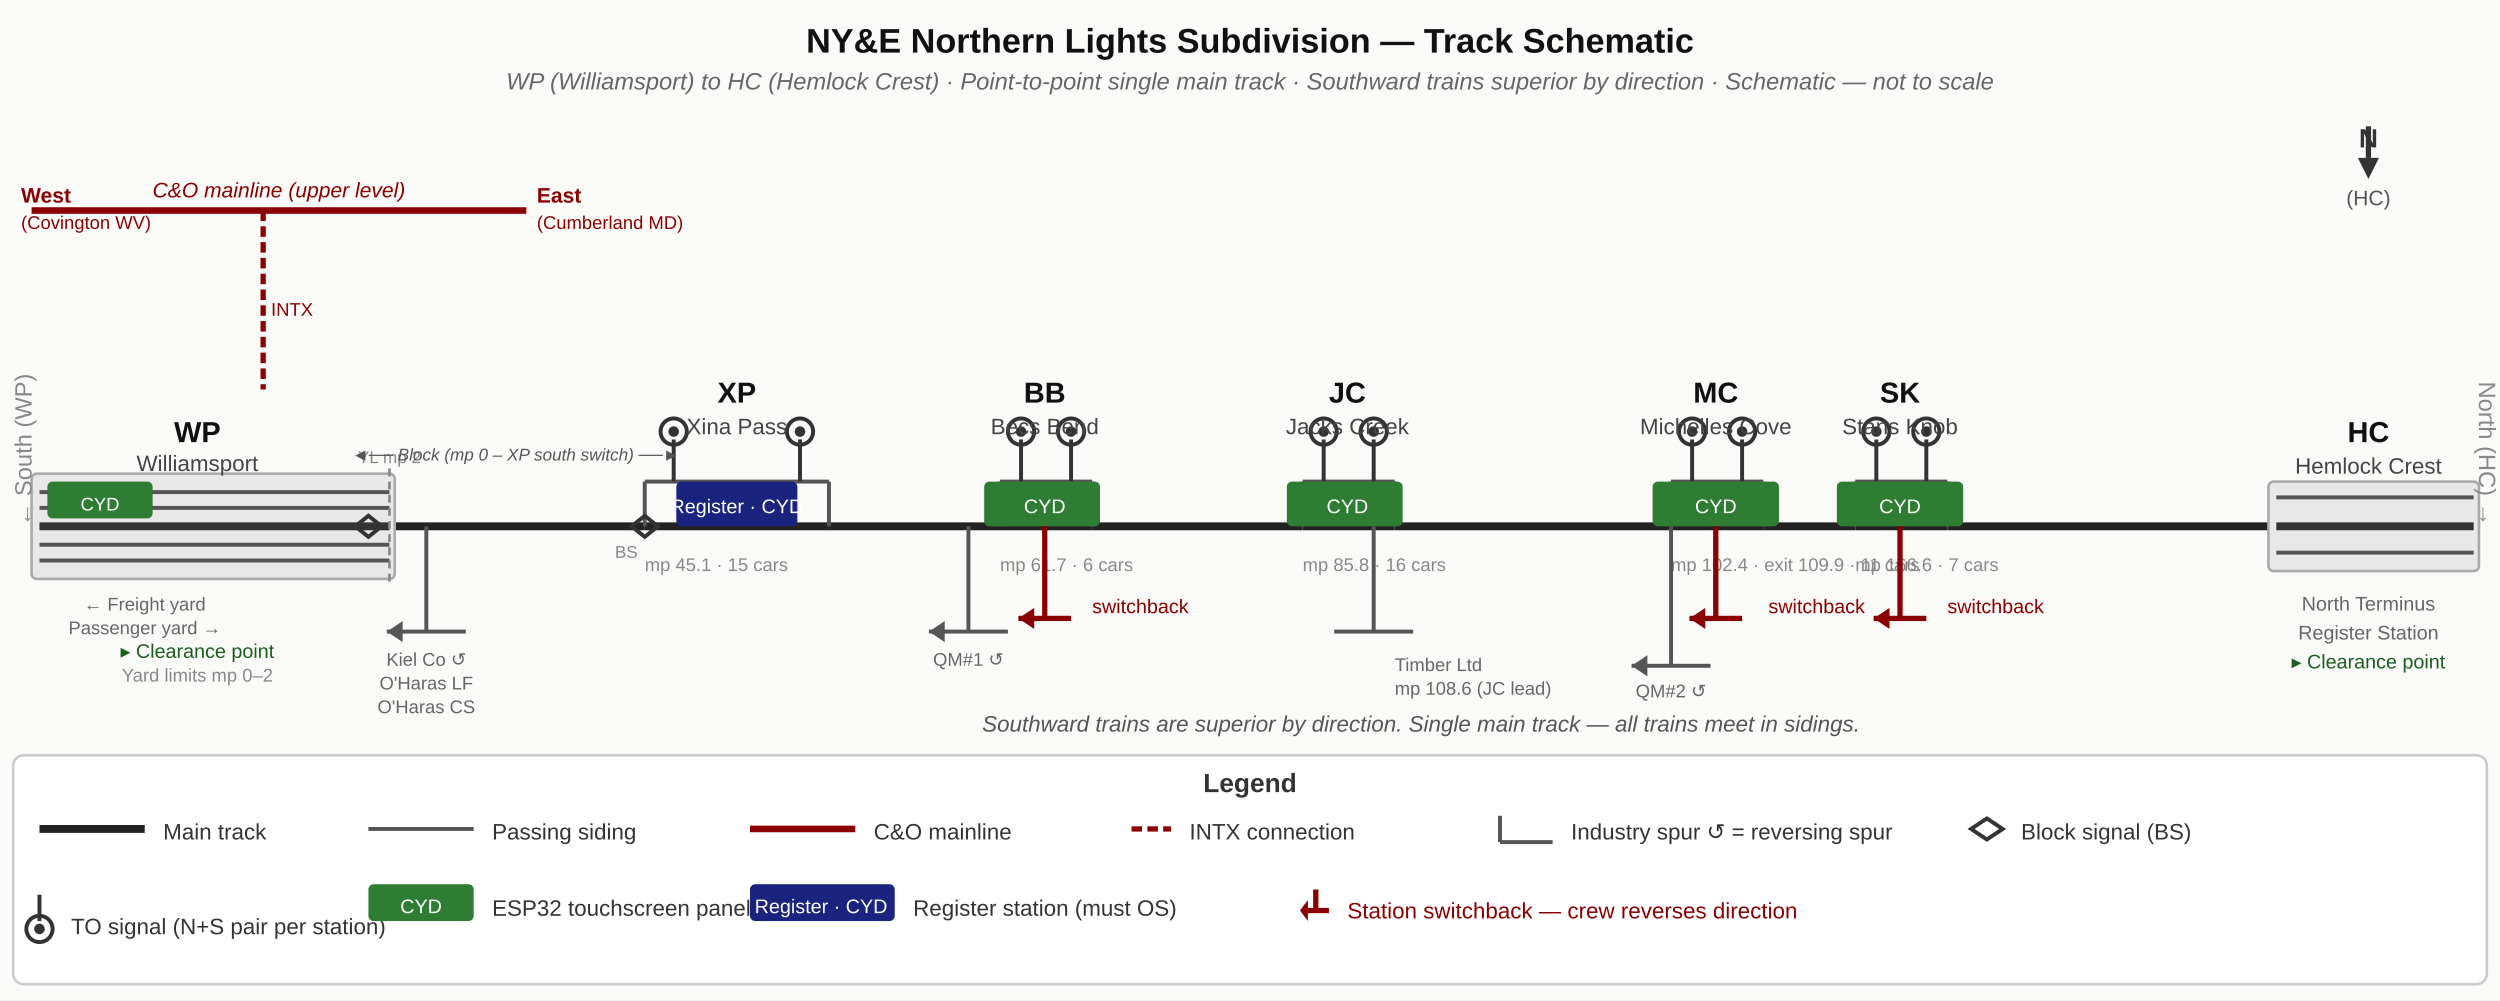
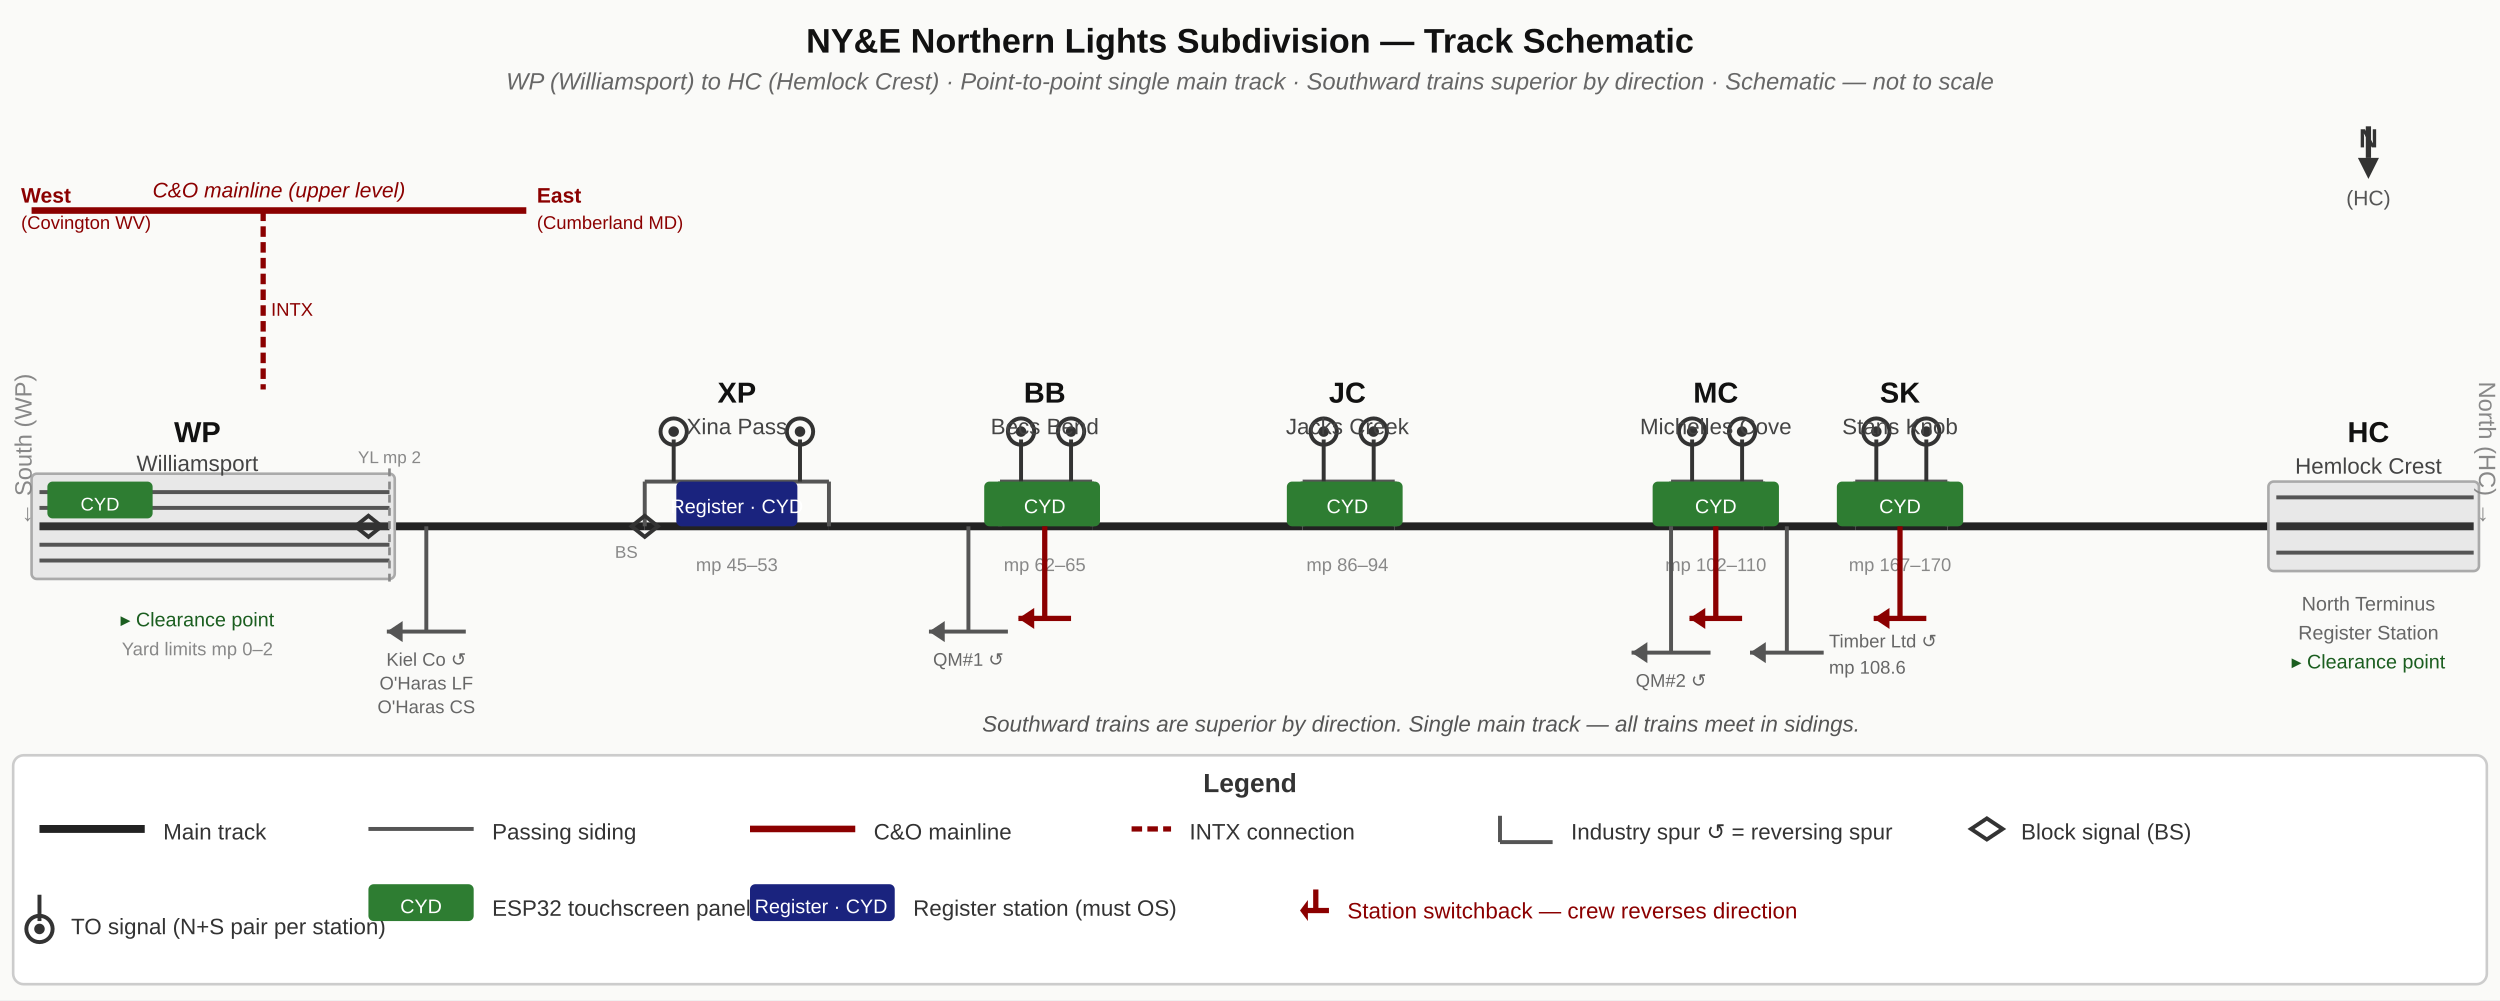
<svg xmlns="http://www.w3.org/2000/svg" viewBox="0 0 950 380" width="950" height="380">
  <defs>
    <style>text { font-family: Arial, Helvetica, sans-serif; }</style>
  </defs>
  <rect width="950" height="380" fill="#fafaf8" />
  <text x="475" y="20" text-anchor="middle" font-size="13" font-weight="bold" fill="#111">
    NY&amp;E Northern Lights Subdivision — Track Schematic
  </text>
  <text x="475" y="34" text-anchor="middle" font-size="9" fill="#666" font-style="italic">
    WP (Williamsport) to HC (Hemlock Crest) · Point-to-point single main track · Southward trains superior by direction · Schematic — not to scale
  </text>
  <line x1="12" y1="80" x2="200" y2="80" stroke="#8b0000" stroke-width="2.5" />
  <text x="8" y="77" text-anchor="start" font-size="8" fill="#8b0000" font-weight="bold">West</text>
  <text x="8" y="87" text-anchor="start" font-size="7" fill="#8b0000">(Covington WV)</text>
  <text x="204" y="77" text-anchor="start" font-size="8" fill="#8b0000" font-weight="bold">East</text>
  <text x="204" y="87" text-anchor="start" font-size="7" fill="#8b0000">(Cumberland MD)</text>
  <text x="106" y="75" text-anchor="middle" font-size="8" fill="#8b0000" font-style="italic">C&amp;O mainline (upper level)</text>
  <line x1="100" y1="80" x2="100" y2="148" stroke="#8b0000" stroke-width="2" stroke-dasharray="4,2" />
  <text x="103" y="120" font-size="7" fill="#8b0000">INTX</text>
  <line x1="148" y1="200" x2="245" y2="200" stroke="#222" stroke-width="3" />
  <line x1="315" y1="200" x2="380" y2="200" stroke="#222" stroke-width="3" />
  <line x1="415" y1="200" x2="495" y2="200" stroke="#222" stroke-width="3" />
  <line x1="530" y1="200" x2="635" y2="200" stroke="#222" stroke-width="3" />
  <line x1="670" y1="200" x2="705" y2="200" stroke="#222" stroke-width="3" />
  <line x1="740" y1="200" x2="862" y2="200" stroke="#222" stroke-width="3" />
  <text x="900" y="56" text-anchor="middle" font-size="10" font-weight="bold" fill="#333">N</text>
  <line x1="900" y1="60" x2="900" y2="48" stroke="#333" stroke-width="2" />
  <polygon points="896,60 900,68 904,60" fill="#333" />
  <text x="900" y="78" text-anchor="middle" font-size="8" fill="#555">(HC)</text>
  <rect x="12" y="180" width="138" height="40" rx="2" fill="#e8e8e8" stroke="#aaa" stroke-width="1" />
  <line x1="15" y1="187" x2="148" y2="187" stroke="#555" stroke-width="1.5" />
  <line x1="15" y1="193" x2="148" y2="193" stroke="#555" stroke-width="1.5" />
  <line x1="15" y1="200" x2="148" y2="200" stroke="#333" stroke-width="3" />
  <line x1="15" y1="207" x2="148" y2="207" stroke="#555" stroke-width="1.5" />
  <line x1="15" y1="213" x2="148" y2="213" stroke="#555" stroke-width="1.5" />
  <line x1="148" y1="178" x2="148" y2="222" stroke="#888" stroke-width="1" stroke-dasharray="3,2" />
  <text x="148" y="176" text-anchor="middle" font-size="6.5" fill="#888">YL mp 2</text>
  <polygon points="140,196 145,200 140,204 135,200" fill="none" stroke="#333" stroke-width="1.5" />
  <text x="75" y="168" text-anchor="middle" font-size="11" font-weight="bold" fill="#111">WP</text>
  <text x="75" y="179" text-anchor="middle" font-size="8.5" fill="#444">Williamsport</text>
-   <text x="55" y="232" text-anchor="middle" font-size="7" fill="#666">← Freight yard</text>
-   <text x="55" y="241" text-anchor="middle" font-size="7" fill="#666">Passenger yard →</text>
-   <text x="75" y="250" text-anchor="middle" font-size="7.5" fill="#1b5e20">▸ Clearance point</text>
-   <text x="75" y="259" text-anchor="middle" font-size="7" fill="#888">Yard limits mp 0–2</text>
+   <text x="75" y="238" text-anchor="middle" font-size="7.5" fill="#1b5e20">▸ Clearance point</text>
+   <text x="75" y="249" text-anchor="middle" font-size="7" fill="#888">Yard limits mp 0–2</text>
  <rect x="18" y="183" width="40" height="14" rx="2" fill="#2e7d32" />
  <text x="38" y="194" text-anchor="middle" font-size="7" fill="white">CYD</text>
  <line x1="162" y1="200" x2="162" y2="240" stroke="#555" stroke-width="1.5" />
  <line x1="147" y1="240" x2="177" y2="240" stroke="#555" stroke-width="1.5" />
  <polygon points="153,236 147,240 153,244" fill="#555" />
  <text x="162" y="253" text-anchor="middle" font-size="7" fill="#666">Kiel Co ↺</text>
  <text x="162" y="262" text-anchor="middle" font-size="7" fill="#666">O'Haras LF</text>
  <text x="162" y="271" text-anchor="middle" font-size="7" fill="#666">O'Haras CS</text>
  <line x1="245" y1="183" x2="315" y2="183" stroke="#555" stroke-width="1.5" />
  <line x1="245" y1="200" x2="315" y2="200" stroke="#222" stroke-width="3" />
  <line x1="245" y1="183" x2="245" y2="200" stroke="#555" stroke-width="1.5" />
  <line x1="315" y1="183" x2="315" y2="200" stroke="#555" stroke-width="1.5" />
  <polygon points="245,196 250,200 245,204 240,200" fill="none" stroke="#333" stroke-width="1.5" />
  <text x="238" y="212" text-anchor="middle" font-size="6.5" fill="#888">BS</text>
  <line x1="256" y1="183" x2="256" y2="167" stroke="#333" stroke-width="1.5" />
  <circle cx="256" cy="164" r="5" fill="none" stroke="#333" stroke-width="1.5" />
  <circle cx="256" cy="164" r="2" fill="#333" />
  <line x1="304" y1="183" x2="304" y2="167" stroke="#333" stroke-width="1.5" />
  <circle cx="304" cy="164" r="5" fill="none" stroke="#333" stroke-width="1.5" />
  <circle cx="304" cy="164" r="2" fill="#333" />
  <text x="280" y="153" text-anchor="middle" font-size="11" font-weight="bold" fill="#111">XP</text>
  <text x="280" y="165" text-anchor="middle" font-size="8.5" fill="#444">Xina Pass</text>
  <rect x="257" y="183" width="46" height="17" rx="2" fill="#1a237e" />
  <text x="280" y="195" text-anchor="middle" font-size="7.5" fill="white">Register · CYD</text>
-   <text x="245" y="217" font-size="7" fill="#888">mp 45.1 · 15 cars</text>
-   <text x="196" y="175" text-anchor="middle" font-size="6.5" fill="#555" font-style="italic">◄── Block (mp 0 – XP south switch) ──►</text>
+   <text x="280" y="217" text-anchor="middle" font-size="7" fill="#888">mp 45–53</text>
  <line x1="368" y1="200" x2="368" y2="240" stroke="#555" stroke-width="1.5" />
  <line x1="353" y1="240" x2="383" y2="240" stroke="#555" stroke-width="1.5" />
  <polygon points="359,236 353,240 359,244" fill="#555" />
  <text x="368" y="253" text-anchor="middle" font-size="7" fill="#666">QM#1 ↺</text>
  <line x1="380" y1="183" x2="415" y2="183" stroke="#555" stroke-width="1.5" />
  <line x1="380" y1="200" x2="415" y2="200" stroke="#222" stroke-width="3" />
  <line x1="380" y1="183" x2="380" y2="200" stroke="#555" stroke-width="1.5" />
  <line x1="415" y1="183" x2="415" y2="200" stroke="#555" stroke-width="1.5" />
  <line x1="388" y1="183" x2="388" y2="167" stroke="#333" stroke-width="1.5" />
  <circle cx="388" cy="164" r="5" fill="none" stroke="#333" stroke-width="1.5" />
  <circle cx="388" cy="164" r="2" fill="#333" />
  <line x1="407" y1="183" x2="407" y2="167" stroke="#333" stroke-width="1.5" />
  <circle cx="407" cy="164" r="5" fill="none" stroke="#333" stroke-width="1.5" />
  <circle cx="407" cy="164" r="2" fill="#333" />
  <text x="397" y="153" text-anchor="middle" font-size="11" font-weight="bold" fill="#111">BB</text>
  <text x="397" y="165" text-anchor="middle" font-size="8.5" fill="#444">Becs Bend</text>
  <rect x="374" y="183" width="44" height="17" rx="2" fill="#2e7d32" />
  <text x="397" y="195" text-anchor="middle" font-size="7.5" fill="white">CYD</text>
-   <text x="380" y="217" font-size="7" fill="#888">mp 61.7 · 6 cars</text>
+   <text x="397" y="217" text-anchor="middle" font-size="7" fill="#888">mp 62–65</text>
  <line x1="397" y1="200" x2="397" y2="235" stroke="#8b0000" stroke-width="2" />
  <line x1="387" y1="235" x2="407" y2="235" stroke="#8b0000" stroke-width="2" />
  <polygon points="393,231 387,235 393,239" fill="#8b0000" />
-   <text x="415" y="233" font-size="7.5" fill="#8b0000">switchback</text>
  <line x1="495" y1="183" x2="530" y2="183" stroke="#555" stroke-width="1.5" />
  <line x1="495" y1="200" x2="530" y2="200" stroke="#222" stroke-width="3" />
  <line x1="495" y1="183" x2="495" y2="200" stroke="#555" stroke-width="1.5" />
  <line x1="530" y1="183" x2="530" y2="200" stroke="#555" stroke-width="1.5" />
  <line x1="503" y1="183" x2="503" y2="167" stroke="#333" stroke-width="1.5" />
  <circle cx="503" cy="164" r="5" fill="none" stroke="#333" stroke-width="1.5" />
  <circle cx="503" cy="164" r="2" fill="#333" />
  <line x1="522" y1="183" x2="522" y2="167" stroke="#333" stroke-width="1.5" />
  <circle cx="522" cy="164" r="5" fill="none" stroke="#333" stroke-width="1.5" />
  <circle cx="522" cy="164" r="2" fill="#333" />
  <text x="512" y="153" text-anchor="middle" font-size="11" font-weight="bold" fill="#111">JC</text>
  <text x="512" y="165" text-anchor="middle" font-size="8.5" fill="#444">Jacks Creek</text>
  <rect x="489" y="183" width="44" height="17" rx="2" fill="#2e7d32" />
  <text x="512" y="195" text-anchor="middle" font-size="7.5" fill="white">CYD</text>
-   <text x="495" y="217" font-size="7" fill="#888">mp 85.8 · 16 cars</text>
-   <line x1="522" y1="200" x2="522" y2="240" stroke="#555" stroke-width="1.5" />
-   <line x1="507" y1="240" x2="537" y2="240" stroke="#555" stroke-width="1.5" />
-   <text x="530" y="255" font-size="7" fill="#666">Timber Ltd</text>
-   <text x="530" y="264" font-size="7" fill="#666">mp 108.6 (JC lead)</text>
+   <text x="512" y="217" text-anchor="middle" font-size="7" fill="#888">mp 86–94</text>
  <line x1="635" y1="183" x2="670" y2="183" stroke="#555" stroke-width="1.5" />
  <line x1="635" y1="200" x2="670" y2="200" stroke="#222" stroke-width="3" />
  <line x1="635" y1="183" x2="635" y2="200" stroke="#555" stroke-width="1.5" />
  <line x1="670" y1="183" x2="670" y2="200" stroke="#555" stroke-width="1.5" />
  <line x1="643" y1="183" x2="643" y2="167" stroke="#333" stroke-width="1.5" />
  <circle cx="643" cy="164" r="5" fill="none" stroke="#333" stroke-width="1.5" />
  <circle cx="643" cy="164" r="2" fill="#333" />
  <line x1="662" y1="183" x2="662" y2="167" stroke="#333" stroke-width="1.5" />
  <circle cx="662" cy="164" r="5" fill="none" stroke="#333" stroke-width="1.5" />
  <circle cx="662" cy="164" r="2" fill="#333" />
  <text x="652" y="153" text-anchor="middle" font-size="11" font-weight="bold" fill="#111">MC</text>
  <text x="652" y="165" text-anchor="middle" font-size="8.5" fill="#444">Michelles Cove</text>
  <rect x="628" y="183" width="48" height="17" rx="2" fill="#2e7d32" />
  <text x="652" y="195" text-anchor="middle" font-size="7.5" fill="white">CYD</text>
-   <text x="635" y="217" font-size="7" fill="#888">mp 102.4 · exit 109.9 · 11 cars</text>
+   <text x="652" y="217" text-anchor="middle" font-size="7" fill="#888">mp 102–110</text>
  <line x1="652" y1="200" x2="652" y2="235" stroke="#8b0000" stroke-width="2" />
  <line x1="642" y1="235" x2="662" y2="235" stroke="#8b0000" stroke-width="2" />
  <polygon points="648,231 642,235 648,239" fill="#8b0000" />
-   <text x="672" y="233" font-size="7.5" fill="#8b0000">switchback</text>
-   <line x1="635" y1="200" x2="635" y2="253" stroke="#555" stroke-width="1.5" />
-   <line x1="620" y1="253" x2="650" y2="253" stroke="#555" stroke-width="1.5" />
-   <polygon points="626,249 620,253 626,257" fill="#555" />
-   <text x="635" y="265" text-anchor="middle" font-size="7" fill="#666">QM#2 ↺</text>
+   <line x1="635" y1="200" x2="635" y2="248" stroke="#555" stroke-width="1.5" />
+   <line x1="620" y1="248" x2="650" y2="248" stroke="#555" stroke-width="1.5" />
+   <polygon points="626,244 620,248 626,252" fill="#555" />
+   <text x="635" y="261" text-anchor="middle" font-size="7" fill="#666">QM#2 ↺</text>
+   <line x1="679" y1="200" x2="679" y2="248" stroke="#555" stroke-width="1.5" />
+   <line x1="665" y1="248" x2="693" y2="248" stroke="#555" stroke-width="1.5" />
+   <polygon points="671,244 665,248 671,252" fill="#555" />
+   <text x="695" y="246" font-size="7" fill="#666">Timber Ltd ↺</text>
+   <text x="695" y="256" font-size="7" fill="#666">mp 108.6</text>
  <line x1="705" y1="183" x2="740" y2="183" stroke="#555" stroke-width="1.5" />
  <line x1="705" y1="200" x2="740" y2="200" stroke="#222" stroke-width="3" />
  <line x1="705" y1="183" x2="705" y2="200" stroke="#555" stroke-width="1.5" />
  <line x1="740" y1="183" x2="740" y2="200" stroke="#555" stroke-width="1.5" />
  <line x1="713" y1="183" x2="713" y2="167" stroke="#333" stroke-width="1.5" />
  <circle cx="713" cy="164" r="5" fill="none" stroke="#333" stroke-width="1.5" />
  <circle cx="713" cy="164" r="2" fill="#333" />
  <line x1="732" y1="183" x2="732" y2="167" stroke="#333" stroke-width="1.5" />
  <circle cx="732" cy="164" r="5" fill="none" stroke="#333" stroke-width="1.5" />
  <circle cx="732" cy="164" r="2" fill="#333" />
  <text x="722" y="153" text-anchor="middle" font-size="11" font-weight="bold" fill="#111">SK</text>
  <text x="722" y="165" text-anchor="middle" font-size="8.5" fill="#444">Stans Knob</text>
  <rect x="698" y="183" width="48" height="17" rx="2" fill="#2e7d32" />
  <text x="722" y="195" text-anchor="middle" font-size="7.5" fill="white">CYD</text>
-   <text x="705" y="217" font-size="7" fill="#888">mp 166.6 · 7 cars</text>
+   <text x="722" y="217" text-anchor="middle" font-size="7" fill="#888">mp 167–170</text>
  <line x1="722" y1="200" x2="722" y2="235" stroke="#8b0000" stroke-width="2" />
  <line x1="712" y1="235" x2="732" y2="235" stroke="#8b0000" stroke-width="2" />
  <polygon points="718,231 712,235 718,239" fill="#8b0000" />
-   <text x="740" y="233" font-size="7.5" fill="#8b0000">switchback</text>
  <rect x="862" y="183" width="80" height="34" rx="2" fill="#e8e8e8" stroke="#aaa" stroke-width="1" />
  <line x1="865" y1="189" x2="940" y2="189" stroke="#555" stroke-width="1.5" />
  <line x1="865" y1="200" x2="940" y2="200" stroke="#333" stroke-width="3" />
  <line x1="865" y1="210" x2="940" y2="210" stroke="#555" stroke-width="1.5" />
  <text x="900" y="168" text-anchor="middle" font-size="11" font-weight="bold" fill="#111">HC</text>
  <text x="900" y="180" text-anchor="middle" font-size="8.5" fill="#444">Hemlock Crest</text>
  <text x="900" y="232" text-anchor="middle" font-size="7.5" fill="#666">North Terminus</text>
  <text x="900" y="243" text-anchor="middle" font-size="7.5" fill="#666">Register Station</text>
  <text x="900" y="254" text-anchor="middle" font-size="7.5" fill="#1b5e20">▸ Clearance point</text>
  <text x="12" y="200" text-anchor="start" font-size="9" fill="#888" transform="rotate(-90,12,200)">← South (WP)</text>
  <text x="942" y="200" text-anchor="end" font-size="9" fill="#888" transform="rotate(90,942,200)">North (HC) →</text>
  <text x="540" y="278" text-anchor="middle" font-size="8.5" fill="#555" font-style="italic">
    Southward trains are superior by direction. Single main track — all trains meet in sidings.
  </text>
  <rect x="5" y="287" width="940" height="87" rx="4" fill="white" stroke="#ccc" stroke-width="1" />
  <text x="475" y="301" text-anchor="middle" font-size="10" font-weight="bold" fill="#333">Legend</text>
  <line x1="15" y1="315" x2="55" y2="315" stroke="#222" stroke-width="3" />
  <text x="62" y="319" font-size="8.5" fill="#333">Main track</text>
  <line x1="140" y1="315" x2="180" y2="315" stroke="#555" stroke-width="1.5" />
  <text x="187" y="319" font-size="8.5" fill="#333">Passing siding</text>
  <line x1="285" y1="315" x2="325" y2="315" stroke="#8b0000" stroke-width="2.5" />
  <text x="332" y="319" font-size="8.5" fill="#333">C&amp;O mainline</text>
  <line x1="430" y1="315" x2="445" y2="315" stroke="#8b0000" stroke-width="2" stroke-dasharray="4,2" />
  <text x="452" y="319" font-size="8.5" fill="#333">INTX connection</text>
  <line x1="570" y1="310" x2="570" y2="320" stroke="#555" stroke-width="1.5" />
  <line x1="570" y1="320" x2="590" y2="320" stroke="#555" stroke-width="1.5" />
  <text x="597" y="319" font-size="8.5" fill="#333">Industry spur  ↺ = reversing spur</text>
  <polygon points="755,311 761,315 755,319 749,315" fill="none" stroke="#333" stroke-width="1.5" />
  <text x="768" y="319" font-size="8.5" fill="#333">Block signal (BS)</text>
  <line x1="15" y1="340" x2="15" y2="350" stroke="#333" stroke-width="1.5" />
  <circle cx="15" cy="353" r="5" fill="none" stroke="#333" stroke-width="1.5" />
  <circle cx="15" cy="353" r="2" fill="#333" />
  <text x="27" y="355" font-size="8.5" fill="#333">TO signal (N+S pair per station)</text>
  <rect x="140" y="336" width="40" height="14" rx="2" fill="#2e7d32" />
  <text x="160" y="347" text-anchor="middle" font-size="7.5" fill="white">CYD</text>
  <text x="187" y="348" font-size="8.5" fill="#333">ESP32 touchscreen panel</text>
  <rect x="285" y="336" width="55" height="14" rx="2" fill="#1a237e" />
  <text x="312" y="347" text-anchor="middle" font-size="7.5" fill="white">Register · CYD</text>
  <text x="347" y="348" font-size="8.5" fill="#333">Register station (must OS)</text>
  <line x1="500" y1="338" x2="500" y2="346" stroke="#8b0000" stroke-width="2" />
  <line x1="495" y1="346" x2="505" y2="346" stroke="#8b0000" stroke-width="2" />
  <polygon points="497,342 494,346 497,350" fill="#8b0000" />
  <text x="512" y="349" font-size="8.5" fill="#8b0000">Station switchback — crew reverses direction</text>
</svg>
